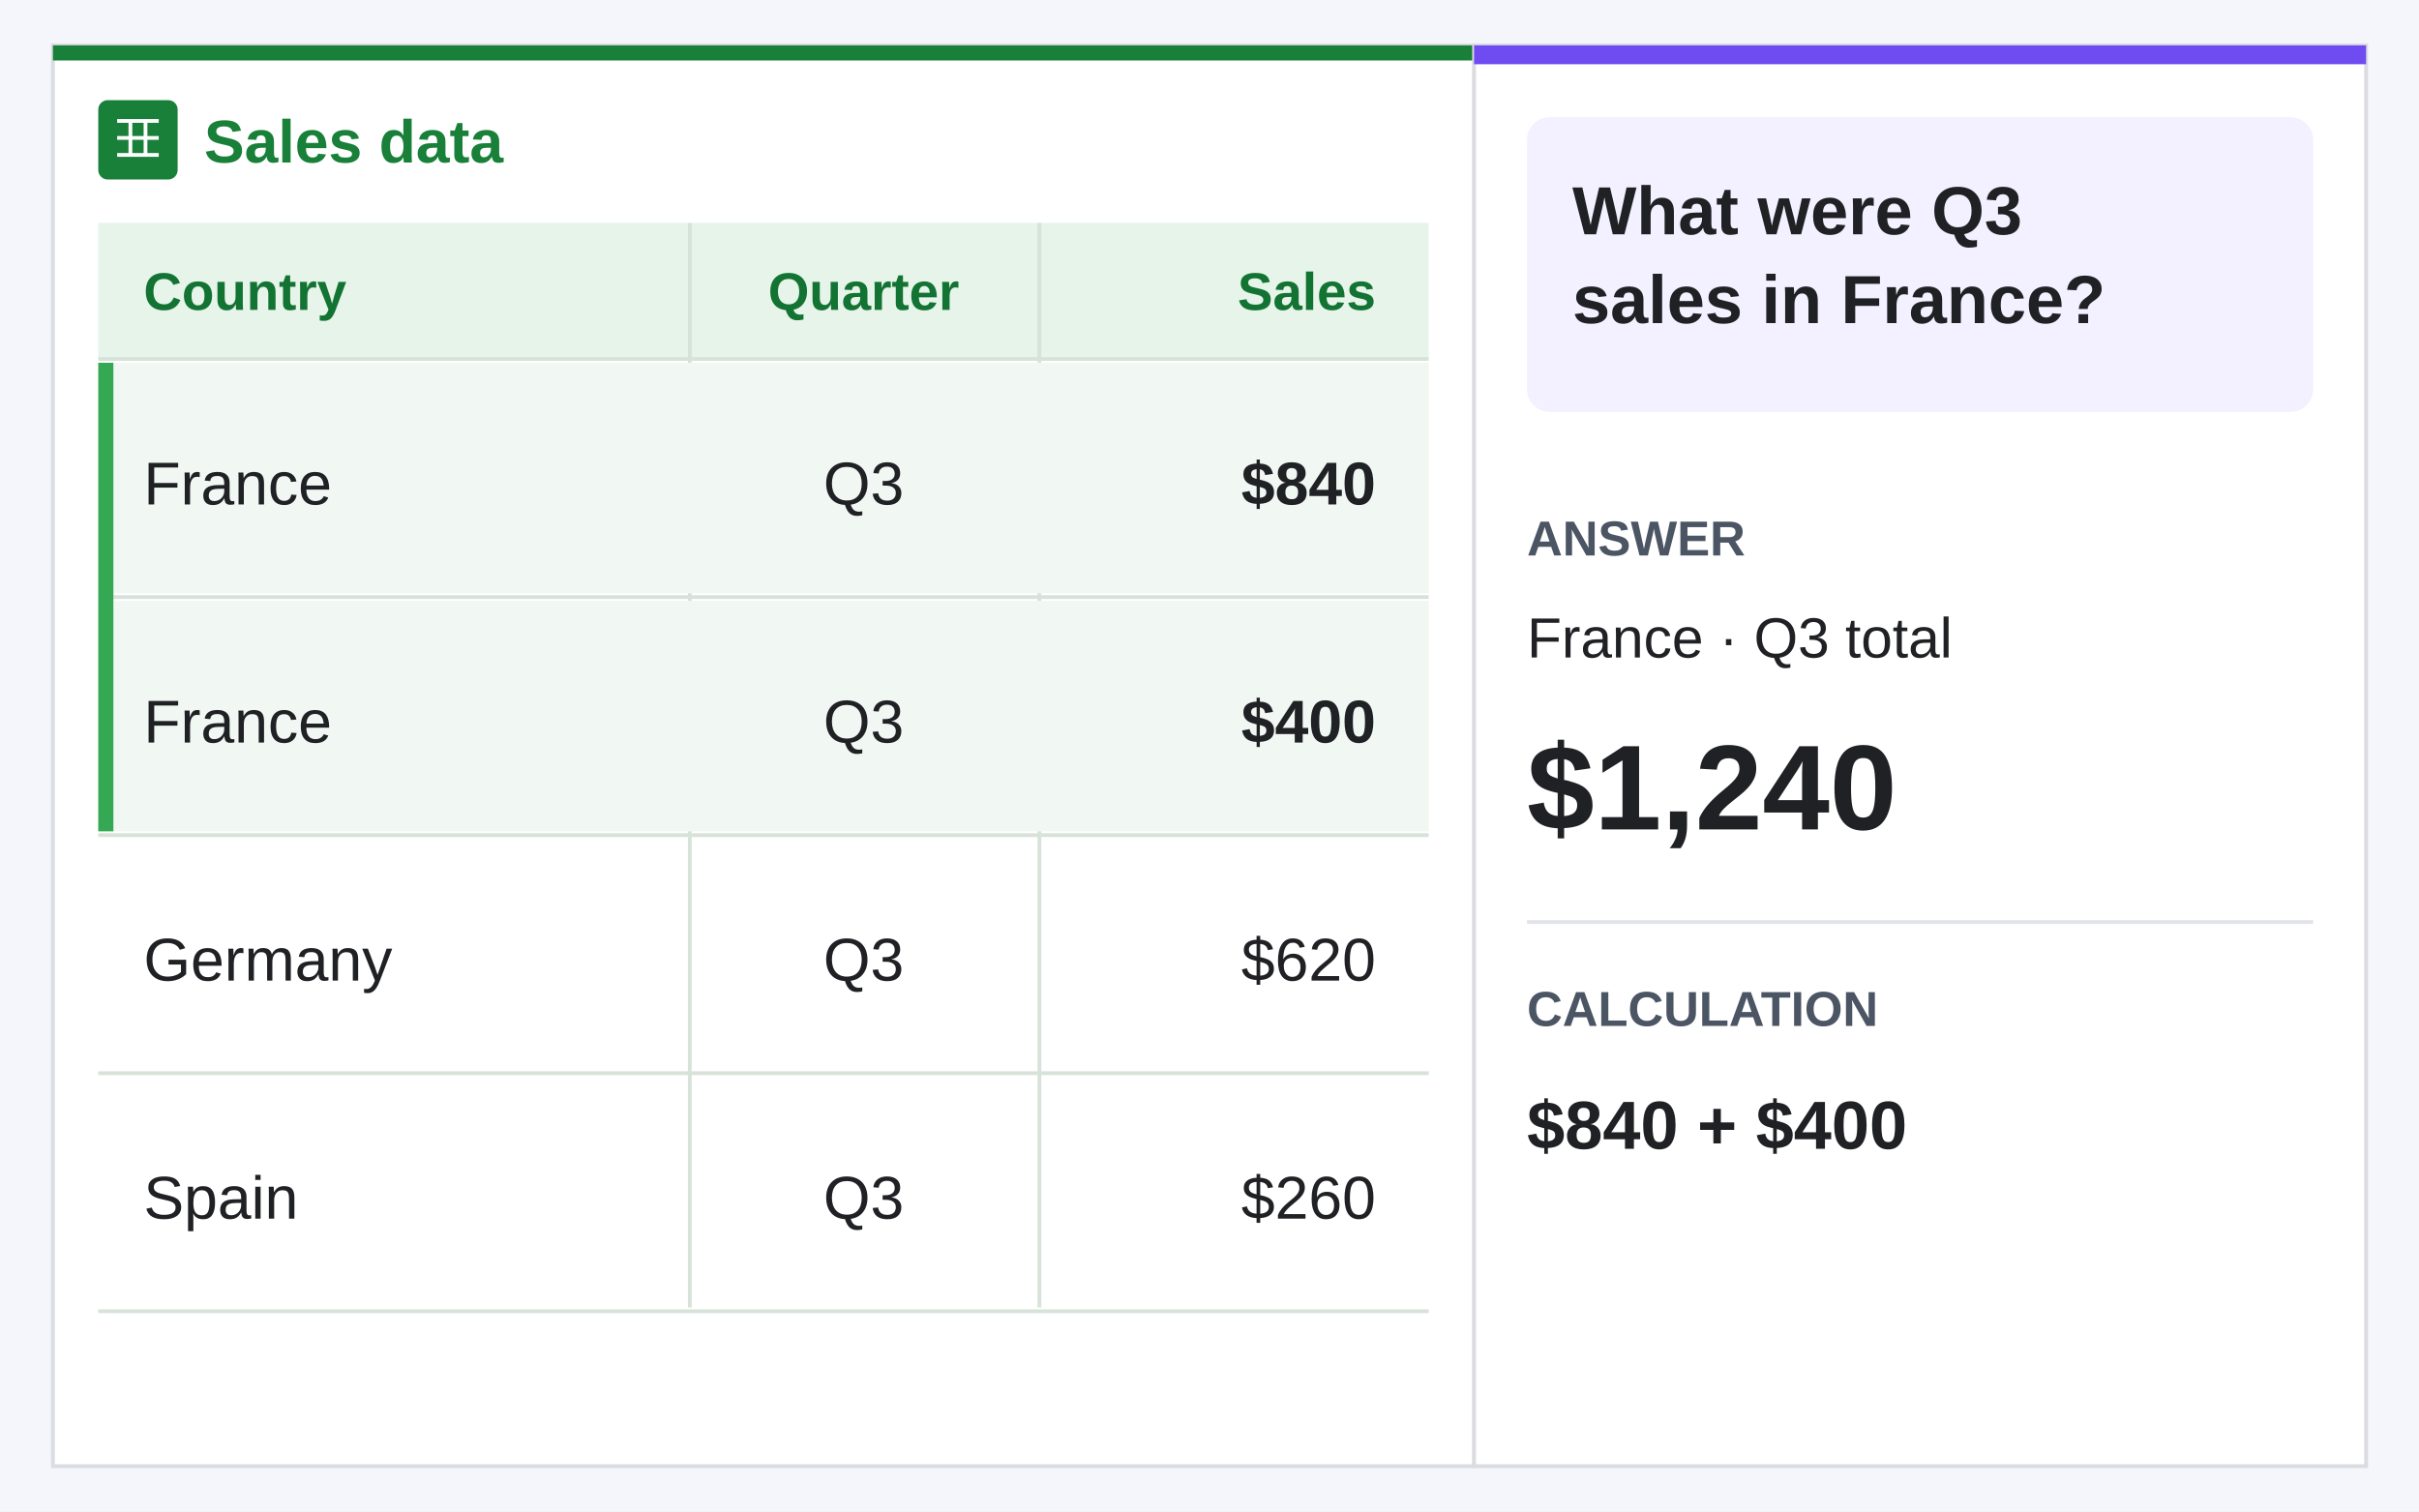
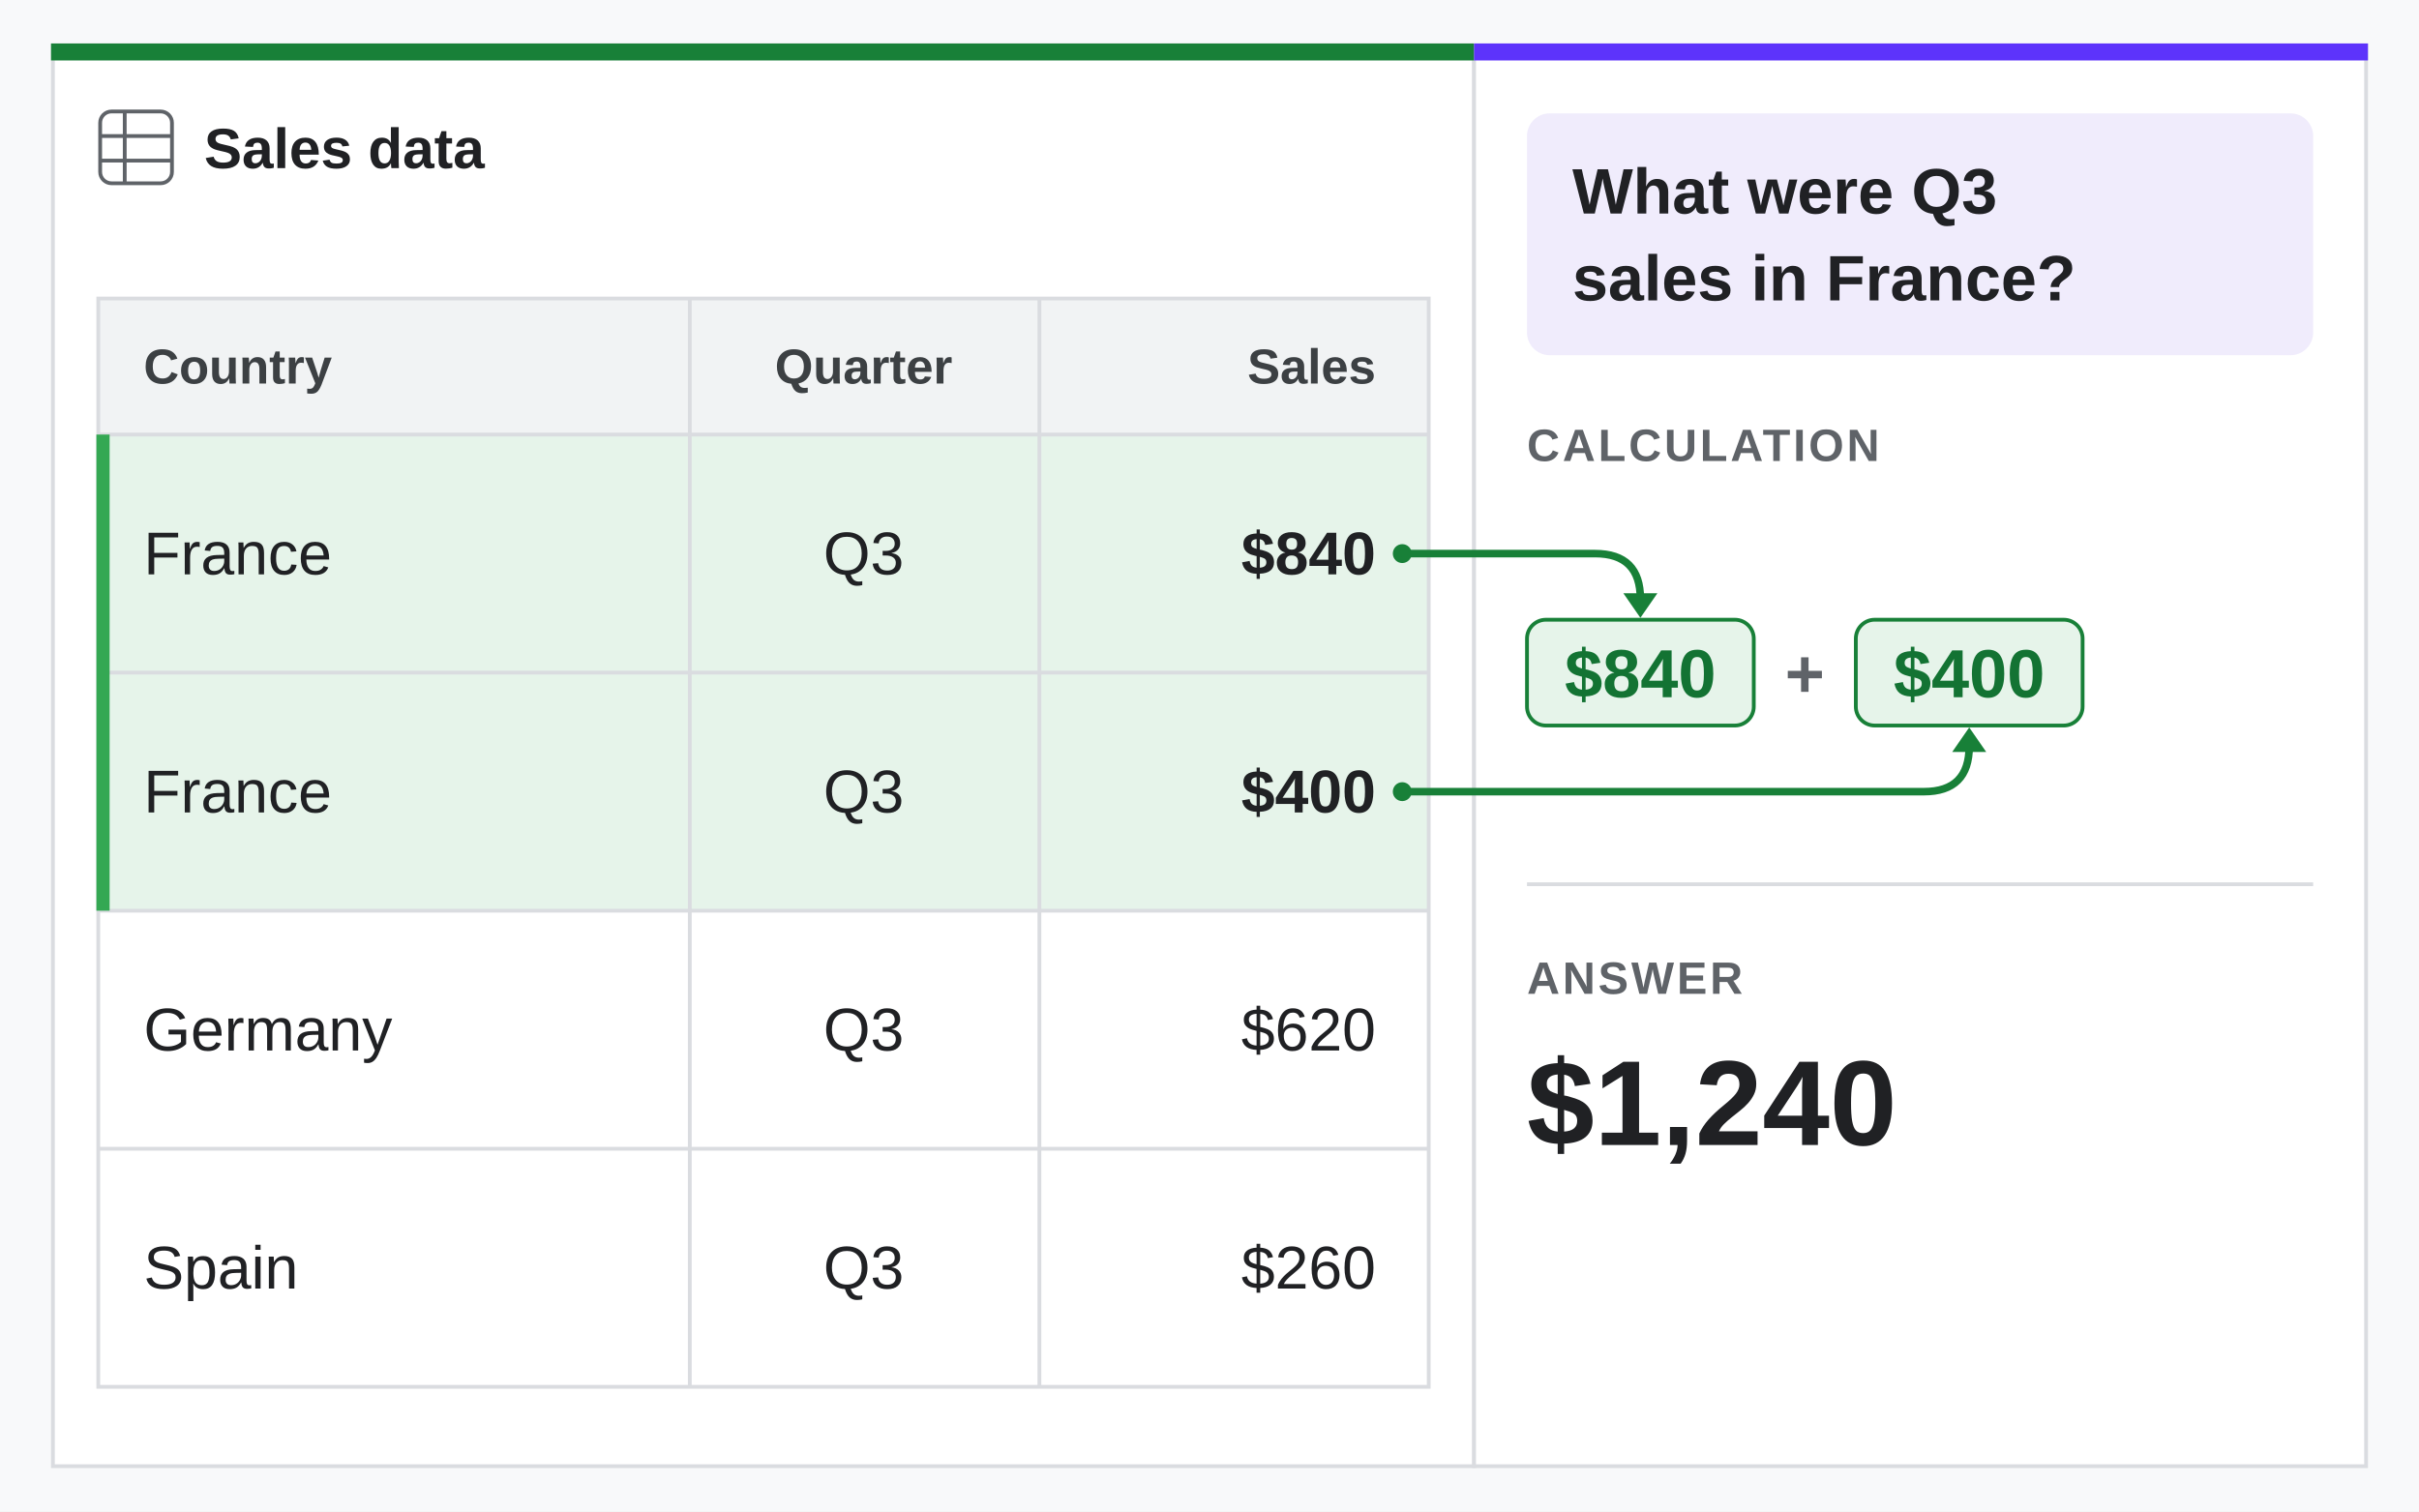
<svg xmlns="http://www.w3.org/2000/svg" width="1280" height="800" viewBox="0 0 1280 800" role="img" aria-labelledby="title desc">
  <defs>
    <style>
-       text { font-family: Arial, Helvetica, sans-serif; fill: #202124; }
-       .muted { fill: #4b5563; }
-       .sheet-name { font-size: 32px; font-weight: 700; fill: #188038; }
-       .table-head { font-size: 28px; font-weight: 700; fill: #137333; }
+       text { font-family: Arial, Helvetica, sans-serif; font-weight: 400; fill: #202124; }
+       .sheet-name { font-size: 30px; font-weight: 700; }
+       .table-head { font-size: 26px; font-weight: 700; fill: #3c4043; }
      .cell { font-size: 32px; }
-       .label { font-size: 26px; font-weight: 700; }
-       .question { font-size: 36px; font-weight: 600; }
+       .value { font-weight: 700; }
+       .label { font-size: 24px; font-weight: 700; letter-spacing: 1.5px; fill: #5f6368; }
+       .question { font-size: 34px; font-weight: 700; }
+       .operand { font-size: 36px; font-weight: 700; fill: #137333; }
+       .operator { font-size: 36px; font-weight: 700; fill: #5f6368; }
      .answer { font-size: 64px; font-weight: 700; }
-       .calculation { font-size: 36px; font-weight: 600; }
+       .flow { fill: none; stroke: #188038; stroke-width: 4; stroke-linecap: round; stroke-linejoin: round; }
    </style>
  </defs>
-   <rect width="1280" height="800" fill="#f5f6fb" />
+   <rect width="1280" height="800" fill="#f8f9fa" />
  <rect x="28" y="24" width="752" height="752" fill="#fff" stroke="#dadce0" stroke-width="2" />
-   <rect x="28" y="24" width="752" height="8" fill="#188038" />
-   <rect x="52" y="53" width="42" height="42" rx="5" fill="#188038" />
-   <path d="M62 64h22M62 73h22M62 82h22M69 64v18M77 64v18" stroke="#fff" stroke-width="2" />
-   <text x="108" y="86" class="sheet-name">Sales data</text>
-   <rect x="52" y="118" width="704" height="72" fill="#e6f4ea" />
-   <path d="M365 118v574M550 118v574M52 190h704M52 316h704M52 442h704M52 568h704M52 694h704" stroke="#d7e2d9" stroke-width="2" />
-   <text x="76" y="164" class="table-head">Country</text>
-   <text x="457" y="164" text-anchor="middle" class="table-head">Quarter</text>
-   <text x="728" y="164" text-anchor="end" class="table-head">Sales</text>
-   <rect x="52" y="192" width="704" height="122" fill="#f1f8f3" />
-   <rect x="52" y="318" width="704" height="122" fill="#f1f8f3" />
-   <rect x="52" y="192" width="8" height="248" fill="#34a853" />
-   <text x="76" y="267" class="cell">France</text>
-   <text x="457" y="267" text-anchor="middle" class="cell">Q3</text>
-   <text x="728" y="267" text-anchor="end" class="cell" font-weight="700">$840</text>
-   <text x="76" y="393" class="cell">France</text>
-   <text x="457" y="393" text-anchor="middle" class="cell">Q3</text>
-   <text x="728" y="393" text-anchor="end" class="cell" font-weight="700">$400</text>
-   <text x="76" y="519" class="cell">Germany</text>
-   <text x="457" y="519" text-anchor="middle" class="cell">Q3</text>
-   <text x="728" y="519" text-anchor="end" class="cell">$620</text>
-   <text x="76" y="645" class="cell">Spain</text>
-   <text x="457" y="645" text-anchor="middle" class="cell">Q3</text>
-   <text x="728" y="645" text-anchor="end" class="cell">$260</text>
  <rect x="780" y="24" width="472" height="752" fill="#fff" stroke="#dadce0" stroke-width="2" />
-   <rect x="780" y="24" width="472" height="10" fill="#6f4bf2" />
-   <rect x="808" y="62" width="416" height="156" rx="12" fill="#f3f0ff" />
-   <text x="832" y="124" class="question">What were Q3</text>
-   <text x="832" y="171" class="question">sales in France?</text>
-   <text x="808" y="294" class="label muted">ANSWER</text>
-   <text x="808" y="348" font-size="30">France · Q3 total</text>
-   <text x="808" y="439" class="answer">$1,240</text>
-   <path d="M808 488h416" stroke="#e1e3eb" stroke-width="2" />
-   <text x="808" y="543" class="label muted">CALCULATION</text>
-   <text x="808" y="608" class="calculation">$840 + $400</text>
+   <rect x="27" y="23" width="753" height="9" fill="#188038" />
+   <rect x="780" y="23" width="473" height="9" fill="#5d33fb" />
+   <rect x="53" y="59" width="38" height="38" rx="6" fill="none" stroke="#5f6368" stroke-width="2" />
+   <path d="M53 72h38M53 85h38M66 59v38" stroke="#5f6368" stroke-width="2" />
+   <text x="108" y="89" class="sheet-name">Sales data</text>
+   <rect x="52" y="158" width="704" height="72" fill="#f1f3f4" />
+   <rect x="52" y="230" width="704" height="252" fill="#e6f4ea" />
+   <path d="M52 230h704M52 356h704M52 482h704M52 608h704M365 158v576M550 158v576" stroke="#dadce0" stroke-width="2" />
+   <rect x="52" y="158" width="704" height="576" fill="none" stroke="#dadce0" stroke-width="2" />
+   <rect x="51" y="230" width="7" height="252" fill="#34a853" />
+   <text x="76" y="203" class="table-head">Country</text>
+   <text x="457" y="203" text-anchor="middle" class="table-head">Quarter</text>
+   <text x="728" y="203" text-anchor="end" class="table-head">Sales</text>
+   <text x="76" y="304" class="cell">France</text>
+   <text x="457" y="304" text-anchor="middle" class="cell">Q3</text>
+   <text x="728" y="304" text-anchor="end" class="cell value">$840</text>
+   <text x="76" y="430" class="cell">France</text>
+   <text x="457" y="430" text-anchor="middle" class="cell">Q3</text>
+   <text x="728" y="430" text-anchor="end" class="cell value">$400</text>
+   <text x="76" y="556" class="cell">Germany</text>
+   <text x="457" y="556" text-anchor="middle" class="cell">Q3</text>
+   <text x="728" y="556" text-anchor="end" class="cell">$620</text>
+   <text x="76" y="682" class="cell">Spain</text>
+   <text x="457" y="682" text-anchor="middle" class="cell">Q3</text>
+   <text x="728" y="682" text-anchor="end" class="cell">$260</text>
+   <rect x="808" y="60" width="416" height="128" rx="12" fill="#f0ecfc" />
+   <text x="832" y="113" class="question">What were Q3</text>
+   <text x="832" y="159" class="question">sales in France?</text>
+   <text x="808" y="244" class="label">CALCULATION</text>
+   <rect x="808" y="328" width="120" height="56" rx="10" fill="#e6f4ea" stroke="#188038" stroke-width="2" />
+   <text x="868" y="369" text-anchor="middle" class="operand">$840</text>
+   <text x="955" y="369" text-anchor="middle" class="operator">+</text>
+   <rect x="982" y="328" width="120" height="56" rx="10" fill="#e6f4ea" stroke="#188038" stroke-width="2" />
+   <text x="1042" y="369" text-anchor="middle" class="operand">$400</text>
+   <circle cx="742" cy="293" r="5" fill="#188038" />
+   <path class="flow" d="M742 293H844Q868 293 868 317" />
+   <path d="M859 314H877L868 327Z" fill="#188038" />
+   <circle cx="742" cy="419" r="5" fill="#188038" />
+   <path class="flow" d="M742 419H1018Q1042 419 1042 395" />
+   <path d="M1033 398H1051L1042 385Z" fill="#188038" />
+   <path d="M808 468h416" stroke="#dadce0" stroke-width="2" />
+   <text x="808" y="526" class="label">ANSWER</text>
+   <text x="808" y="606" class="answer">$1,240</text>
</svg>
